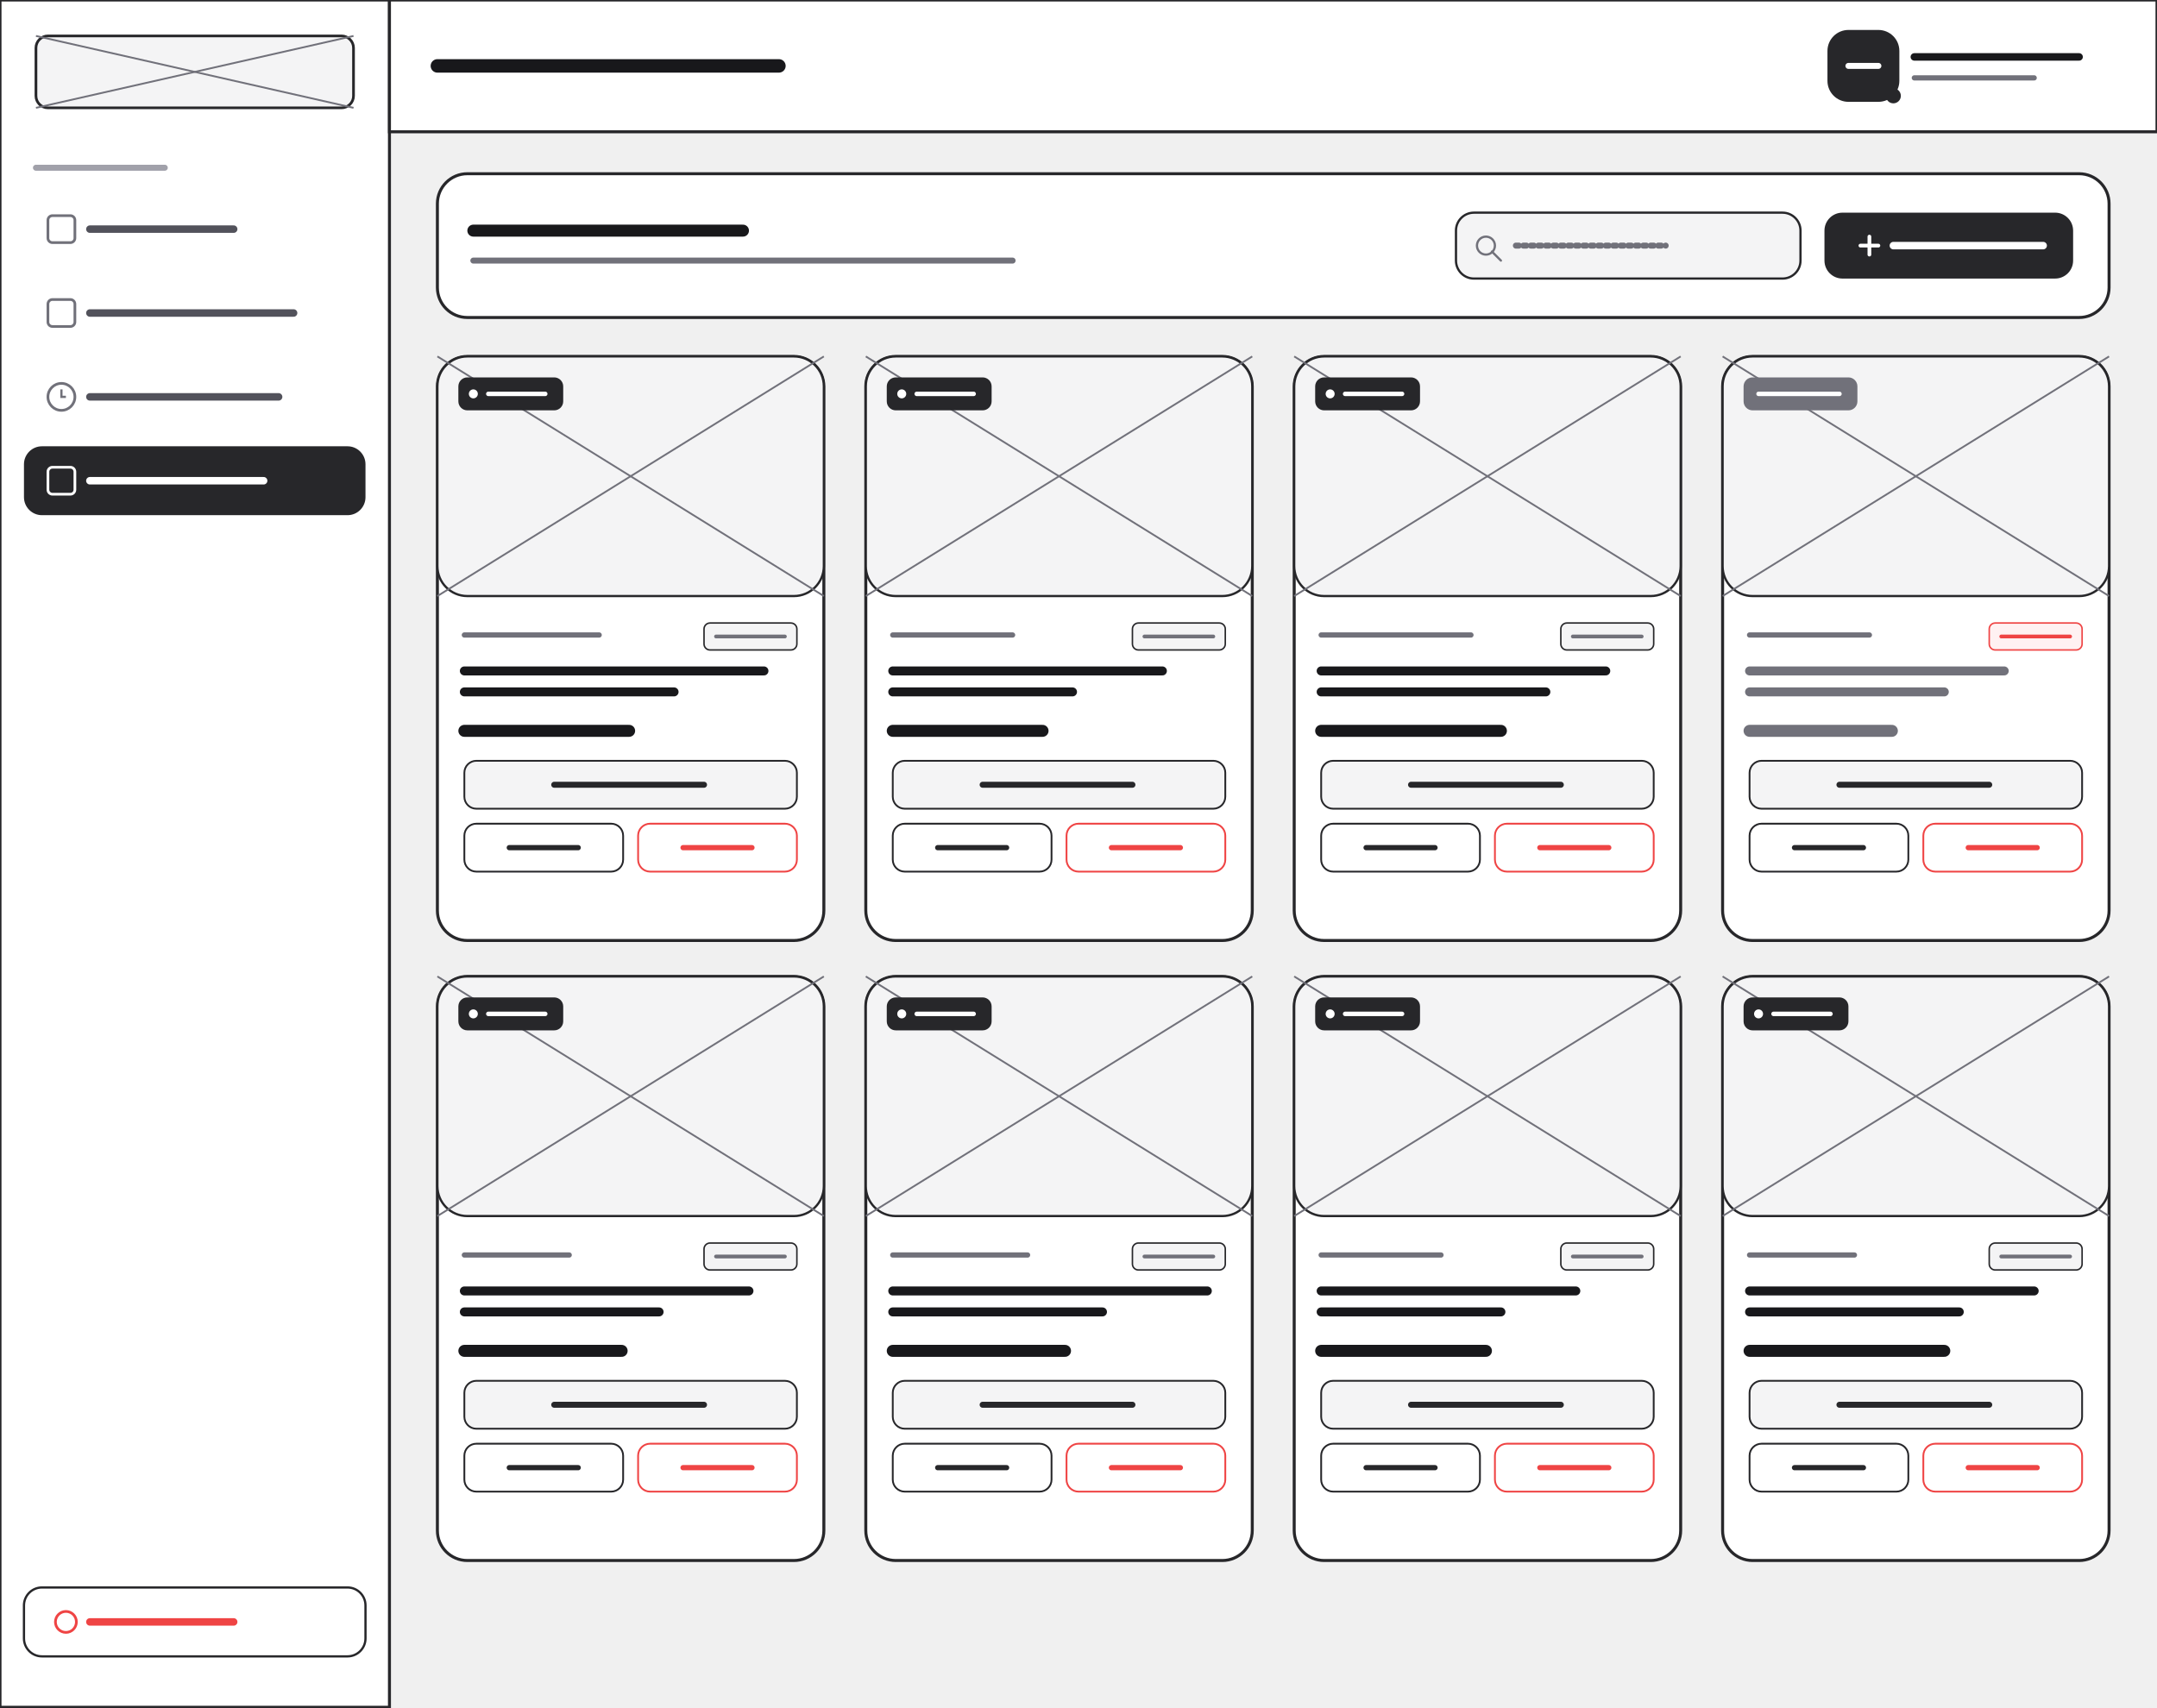
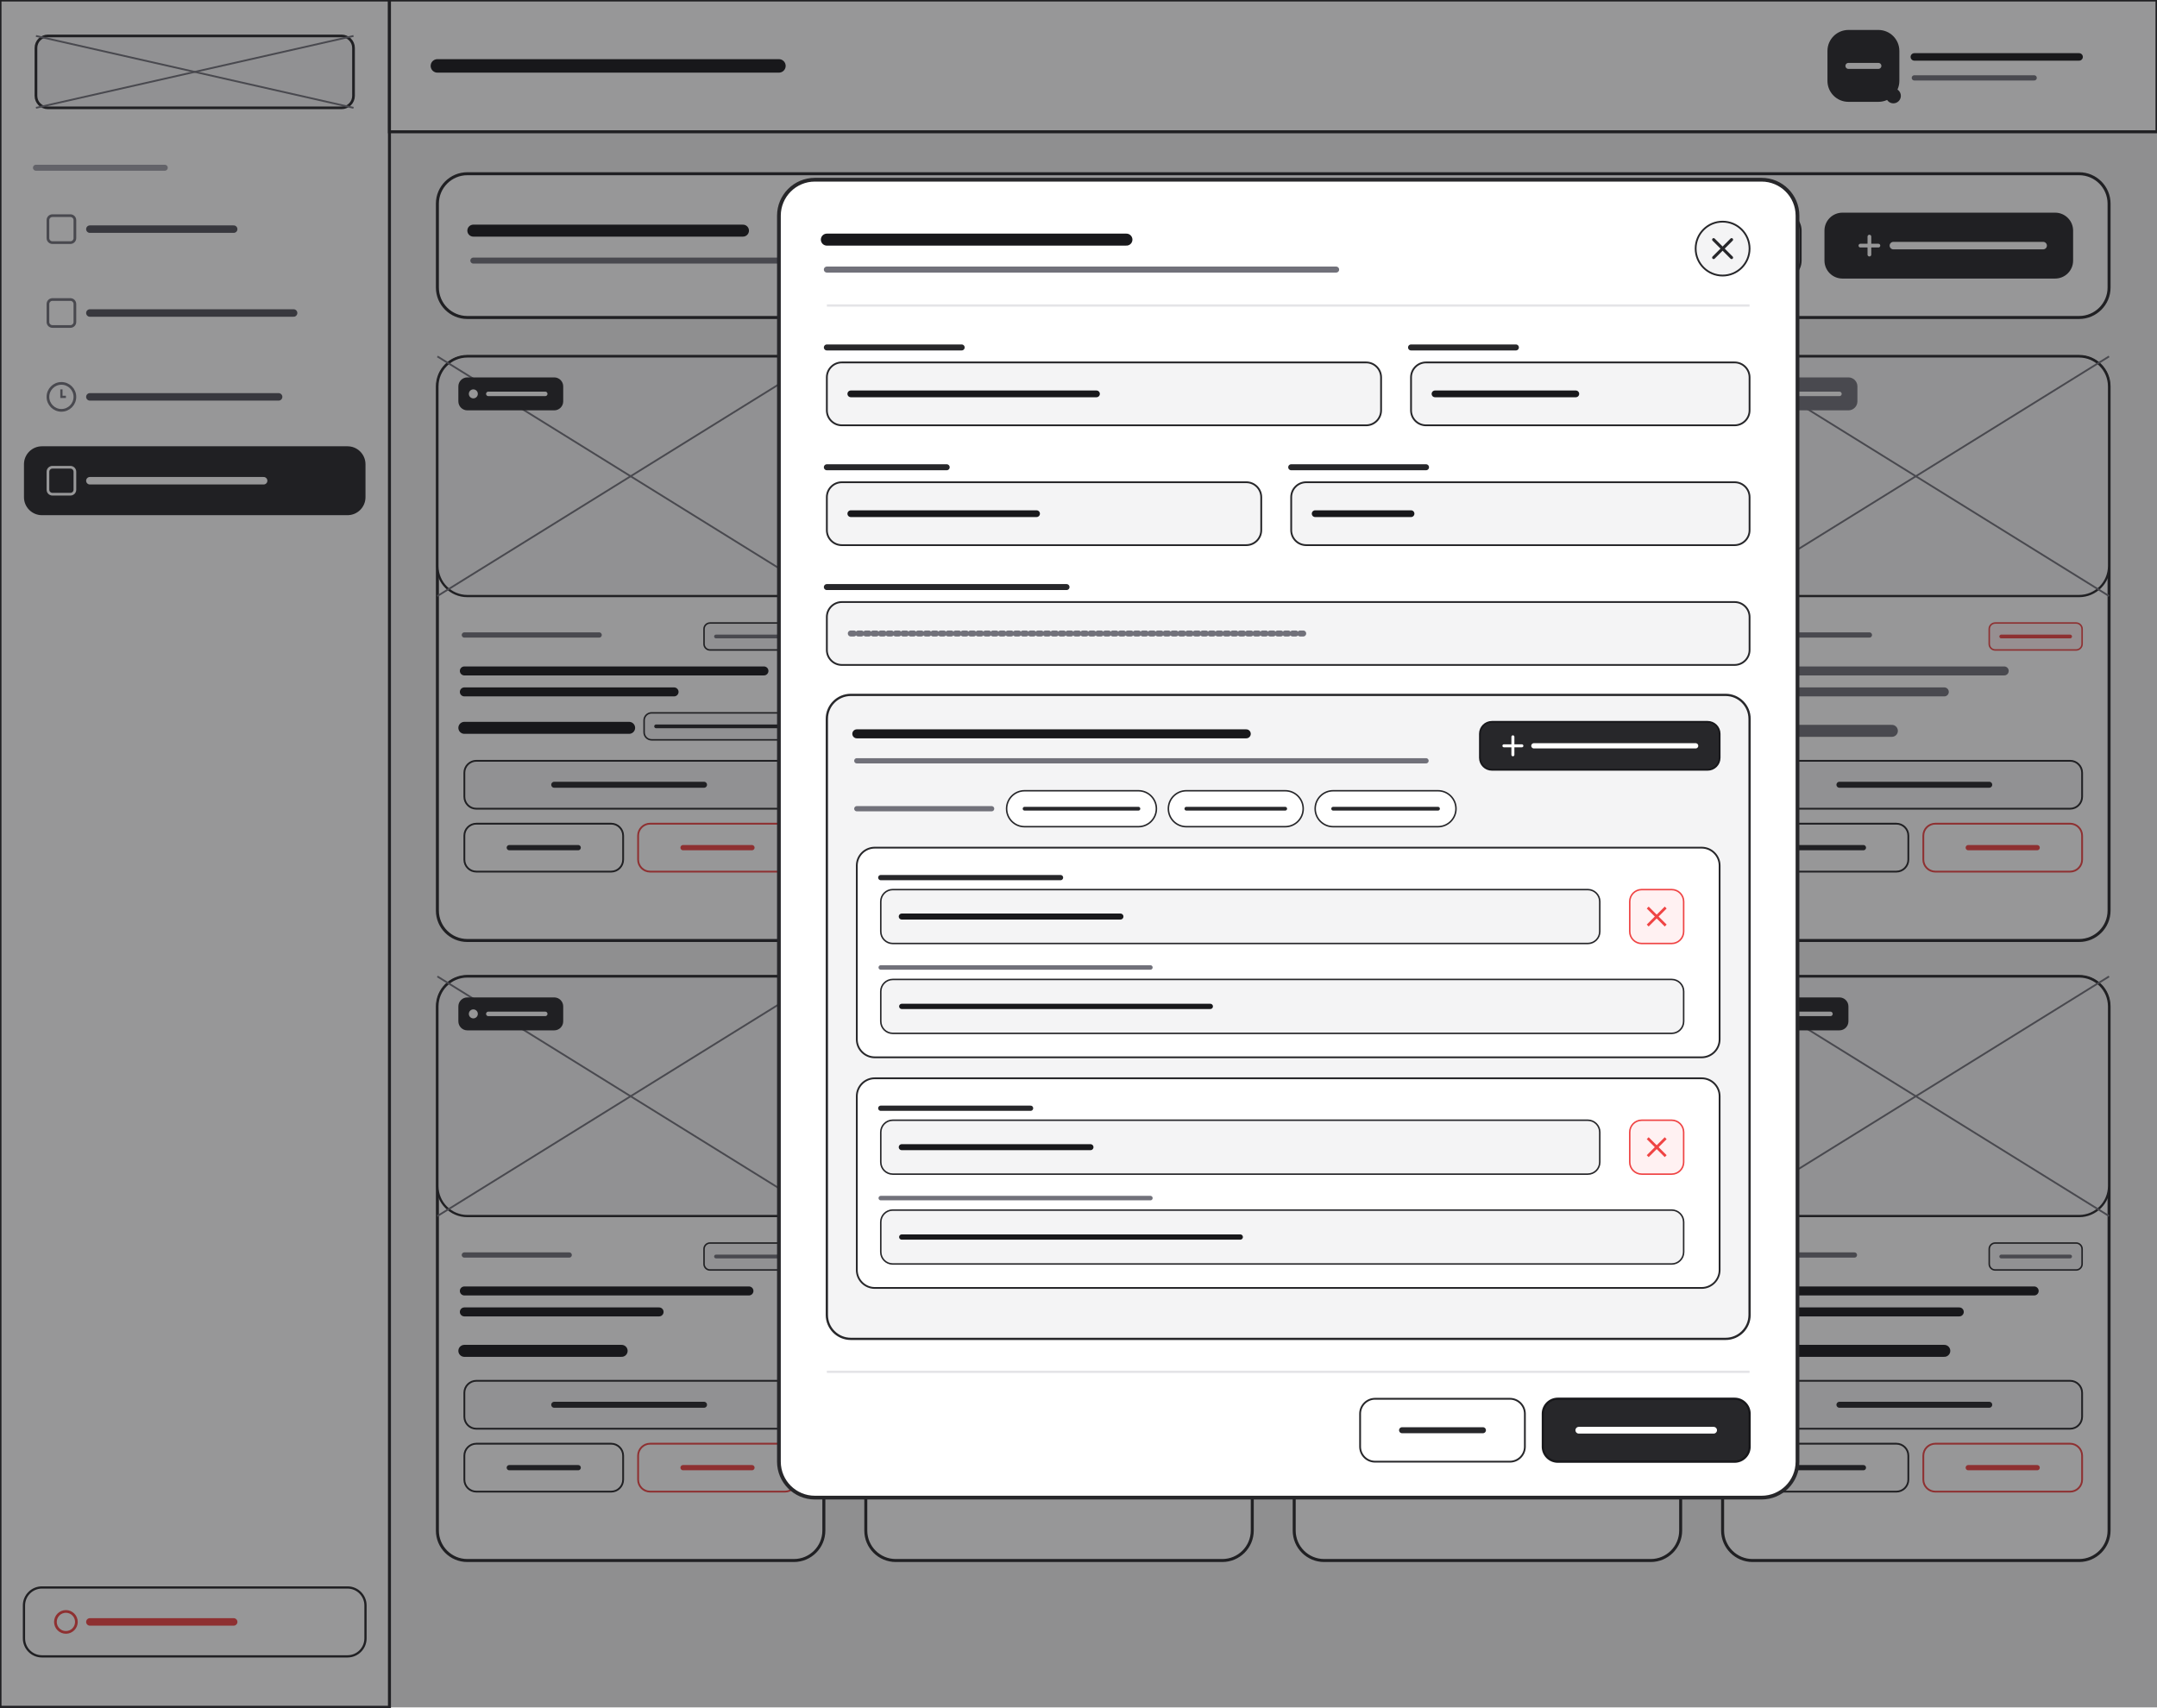
<svg xmlns="http://www.w3.org/2000/svg" viewBox="0 0 1440 1140" width="1440" height="1140" style="background:#F8FAFC; font-family: -apple-system, BlinkMacSystemFont, 'Segoe UI', Roboto, sans-serif;">
  <g id="Sidebar">
    <rect x="0" y="0" width="260" height="1140" fill="#FFFFFF" stroke="#27272A" stroke-width="2" />
    <g transform="translate(24, 24)">
      <rect width="212" height="48" rx="8" fill="#F4F4F5" stroke="#27272A" stroke-width="1.8" />
      <line x1="0" y1="0" x2="212" y2="48" stroke="#71717A" stroke-width="1.2" />
      <line x1="212" y1="0" x2="0" y2="48" stroke="#71717A" stroke-width="1.2" />
    </g>
    <line x1="24" y1="112" x2="110" y2="112" stroke="#A1A1AA" stroke-width="4" stroke-linecap="round" />
    <g transform="translate(16, 130)">
      <rect width="228" height="46" rx="12" fill="#FFFFFF" />
      <rect x="16" y="14" width="18" height="18" rx="3" fill="none" stroke="#71717A" stroke-width="1.8" />
      <line x1="44" y1="23" x2="140" y2="23" stroke="#52525B" stroke-width="5" stroke-linecap="round" />
    </g>
    <g transform="translate(16, 186)">
      <rect width="228" height="46" rx="12" fill="#FFFFFF" />
      <rect x="16" y="14" width="18" height="18" rx="3" fill="none" stroke="#71717A" stroke-width="1.8" />
      <line x1="44" y1="23" x2="180" y2="23" stroke="#52525B" stroke-width="5" stroke-linecap="round" />
    </g>
    <g transform="translate(16, 242)">
      <rect width="228" height="46" rx="12" fill="#FFFFFF" />
      <circle cx="25" cy="23" r="9" fill="none" stroke="#71717A" stroke-width="1.8" />
      <path d="M25 18 V23 H28" stroke="#71717A" stroke-width="1.5" fill="none" />
      <line x1="44" y1="23" x2="170" y2="23" stroke="#52525B" stroke-width="5" stroke-linecap="round" />
    </g>
    <g transform="translate(16, 298)">
      <rect width="228" height="46" rx="12" fill="#27272A" />
      <rect x="16" y="14" width="18" height="18" rx="3" fill="none" stroke="#FFFFFF" stroke-width="1.8" />
      <line x1="44" y1="23" x2="160" y2="23" stroke="#FFFFFF" stroke-width="5" stroke-linecap="round" />
    </g>
    <g transform="translate(16, 1060)">
      <rect width="228" height="46" rx="12" fill="#FFFFFF" stroke="#27272A" stroke-width="1.5" />
      <circle cx="28" cy="23" r="7" fill="none" stroke="#EF4444" stroke-width="1.8" />
      <line x1="44" y1="23" x2="140" y2="23" stroke="#EF4444" stroke-width="5" stroke-linecap="round" />
    </g>
  </g>
  <g id="Top-Header">
    <rect x="260" y="0" width="1180" height="88" fill="#FFFFFF" stroke="#27272A" stroke-width="2" />
    <line x1="292" y1="44" x2="520" y2="44" stroke="#18181B" stroke-width="9" stroke-linecap="round" />
    <g transform="translate(1220, 20)">
      <rect width="48" height="48" rx="14" fill="#27272A" />
      <line x1="14" y1="24" x2="34" y2="24" stroke="#FFFFFF" stroke-width="4" stroke-linecap="round" />
      <circle cx="44" cy="44" r="5" fill="#27272A" />
      <g transform="translate(58, 10)">
        <line x1="0" y1="8" x2="110" y2="8" stroke="#18181B" stroke-width="5" stroke-linecap="round" />
        <line x1="0" y1="22" x2="80" y2="22" stroke="#71717A" stroke-width="3.5" stroke-linecap="round" />
      </g>
    </g>
  </g>
  <g id="Main-Content" transform="translate(292, 116)">
    <g id="Header-Section">
      <rect width="1116" height="96" rx="20" fill="#FFFFFF" stroke="#27272A" stroke-width="2" />
      <g transform="translate(24, 24)">
        <line x1="0" y1="14" x2="180" y2="14" stroke="#18181B" stroke-width="8" stroke-linecap="round" />
        <line x1="0" y1="34" x2="360" y2="34" stroke="#71717A" stroke-width="4" stroke-linecap="round" />
      </g>
      <g transform="translate(680, 26)">
        <rect width="230" height="44" rx="12" fill="#F4F4F5" stroke="#27272A" stroke-width="1.5" />
        <circle cx="20" cy="22" r="6" fill="none" stroke="#71717A" stroke-width="1.5" />
        <line x1="24" y1="26" x2="30" y2="32" stroke="#71717A" stroke-width="1.5" stroke-linecap="round" />
        <line x1="40" y1="22" x2="140" y2="22" stroke="#71717A" stroke-width="4" stroke-linecap="round" stroke-dasharray="2 3" />
        <g transform="translate(246, 0)">
          <rect width="166" height="44" rx="12" fill="#27272A" />
          <path d="M24 22 L36 22 M30 16 L30 28" stroke="#FFFFFF" stroke-width="2.5" stroke-linecap="round" />
          <line x1="46" y1="22" x2="146" y2="22" stroke="#FFFFFF" stroke-width="5" stroke-linecap="round" />
        </g>
      </g>
    </g>
    <g id="Product-Grid" transform="translate(0, 122)">
      <g transform="translate(0, 0)">
        <rect width="258" height="390" rx="20" fill="#FFFFFF" stroke="#27272A" stroke-width="2" />
        <rect x="0" y="0" width="258" height="160" rx="20" fill="#F4F4F5" stroke="#27272A" stroke-width="1.5" />
        <line x1="0" y1="0" x2="258" y2="160" stroke="#71717A" stroke-width="1.2" />
        <line x1="258" y1="0" x2="0" y2="160" stroke="#71717A" stroke-width="1.2" />
        <rect x="14" y="14" width="70" height="22" rx="6" fill="#27272A" />
        <circle cx="24" cy="25" r="3" fill="#FFFFFF" />
        <line x1="34" y1="25" x2="72" y2="25" stroke="#FFFFFF" stroke-width="3" stroke-linecap="round" />
        <g transform="translate(18, 178)">
          <line x1="0" y1="8" x2="90" y2="8" stroke="#71717A" stroke-width="3.5" stroke-linecap="round" />
          <rect x="160" y="0" width="62" height="18" rx="4" fill="#F4F4F5" stroke="#27272A" stroke-width="1" />
          <line x1="168" y1="9" x2="214" y2="9" stroke="#71717A" stroke-width="2.5" stroke-linecap="round" />
          <line x1="0" y1="32" x2="200" y2="32" stroke="#18181B" stroke-width="6" stroke-linecap="round" />
          <line x1="0" y1="46" x2="140" y2="46" stroke="#18181B" stroke-width="6" stroke-linecap="round" />
-           <line x1="0" y1="72" x2="110" y2="72" stroke="#18181B" stroke-width="8" stroke-linecap="round" />
+           <line x1="0" y1="70" x2="110" y2="70" stroke="#18181B" stroke-width="8" stroke-linecap="round" />
+           <rect x="120" y="60" width="102" height="18" rx="5" fill="#F4F4F5" stroke="#27272A" stroke-width="1" />
+           <line x1="128" y1="69" x2="214" y2="69" stroke="#27272A" stroke-width="2.5" stroke-linecap="round" />
          <rect x="0" y="92" width="222" height="32" rx="8" fill="#F4F4F5" stroke="#27272A" stroke-width="1.2" />
          <line x1="60" y1="108" x2="160" y2="108" stroke="#27272A" stroke-width="4" stroke-linecap="round" />
          <g transform="translate(0, 134)">
            <rect width="106" height="32" rx="8" fill="#FFFFFF" stroke="#27272A" stroke-width="1.2" />
            <line x1="30" y1="16" x2="76" y2="16" stroke="#27272A" stroke-width="3.5" stroke-linecap="round" />
            <rect x="116" y="0" width="106" height="32" rx="8" fill="#FFFFFF" stroke="#EF4444" stroke-width="1.2" />
            <line x1="146" y1="16" x2="192" y2="16" stroke="#EF4444" stroke-width="3.5" stroke-linecap="round" />
          </g>
        </g>
      </g>
      <g transform="translate(286, 0)">
        <rect width="258" height="390" rx="20" fill="#FFFFFF" stroke="#27272A" stroke-width="2" />
        <rect x="0" y="0" width="258" height="160" rx="20" fill="#F4F4F5" stroke="#27272A" stroke-width="1.5" />
        <line x1="0" y1="0" x2="258" y2="160" stroke="#71717A" stroke-width="1.2" />
        <line x1="258" y1="0" x2="0" y2="160" stroke="#71717A" stroke-width="1.2" />
        <rect x="14" y="14" width="70" height="22" rx="6" fill="#27272A" />
        <circle cx="24" cy="25" r="3" fill="#FFFFFF" />
        <line x1="34" y1="25" x2="72" y2="25" stroke="#FFFFFF" stroke-width="3" stroke-linecap="round" />
        <g transform="translate(18, 178)">
          <line x1="0" y1="8" x2="80" y2="8" stroke="#71717A" stroke-width="3.5" stroke-linecap="round" />
          <rect x="160" y="0" width="62" height="18" rx="4" fill="#F4F4F5" stroke="#27272A" stroke-width="1" />
          <line x1="168" y1="9" x2="214" y2="9" stroke="#71717A" stroke-width="2.5" stroke-linecap="round" />
          <line x1="0" y1="32" x2="180" y2="32" stroke="#18181B" stroke-width="6" stroke-linecap="round" />
          <line x1="0" y1="46" x2="120" y2="46" stroke="#18181B" stroke-width="6" stroke-linecap="round" />
-           <line x1="0" y1="72" x2="100" y2="72" stroke="#18181B" stroke-width="8" stroke-linecap="round" />
+           <line x1="0" y1="70" x2="100" y2="70" stroke="#18181B" stroke-width="8" stroke-linecap="round" />
+           <rect x="120" y="60" width="102" height="18" rx="5" fill="#F4F4F5" stroke="#27272A" stroke-width="1" />
+           <line x1="128" y1="69" x2="214" y2="69" stroke="#27272A" stroke-width="2.5" stroke-linecap="round" />
          <rect x="0" y="92" width="222" height="32" rx="8" fill="#F4F4F5" stroke="#27272A" stroke-width="1.2" />
          <line x1="60" y1="108" x2="160" y2="108" stroke="#27272A" stroke-width="4" stroke-linecap="round" />
          <g transform="translate(0, 134)">
            <rect width="106" height="32" rx="8" fill="#FFFFFF" stroke="#27272A" stroke-width="1.2" />
            <line x1="30" y1="16" x2="76" y2="16" stroke="#27272A" stroke-width="3.5" stroke-linecap="round" />
            <rect x="116" y="0" width="106" height="32" rx="8" fill="#FFFFFF" stroke="#EF4444" stroke-width="1.2" />
            <line x1="146" y1="16" x2="192" y2="16" stroke="#EF4444" stroke-width="3.5" stroke-linecap="round" />
          </g>
        </g>
      </g>
      <g transform="translate(572, 0)">
        <rect width="258" height="390" rx="20" fill="#FFFFFF" stroke="#27272A" stroke-width="2" />
        <rect x="0" y="0" width="258" height="160" rx="20" fill="#F4F4F5" stroke="#27272A" stroke-width="1.5" />
        <line x1="0" y1="0" x2="258" y2="160" stroke="#71717A" stroke-width="1.2" />
        <line x1="258" y1="0" x2="0" y2="160" stroke="#71717A" stroke-width="1.2" />
        <rect x="14" y="14" width="70" height="22" rx="6" fill="#27272A" />
        <circle cx="24" cy="25" r="3" fill="#FFFFFF" />
        <line x1="34" y1="25" x2="72" y2="25" stroke="#FFFFFF" stroke-width="3" stroke-linecap="round" />
        <g transform="translate(18, 178)">
          <line x1="0" y1="8" x2="100" y2="8" stroke="#71717A" stroke-width="3.5" stroke-linecap="round" />
          <rect x="160" y="0" width="62" height="18" rx="4" fill="#F4F4F5" stroke="#27272A" stroke-width="1" />
          <line x1="168" y1="9" x2="214" y2="9" stroke="#71717A" stroke-width="2.5" stroke-linecap="round" />
          <line x1="0" y1="32" x2="190" y2="32" stroke="#18181B" stroke-width="6" stroke-linecap="round" />
          <line x1="0" y1="46" x2="150" y2="46" stroke="#18181B" stroke-width="6" stroke-linecap="round" />
          <line x1="0" y1="72" x2="120" y2="72" stroke="#18181B" stroke-width="8" stroke-linecap="round" />
          <rect x="0" y="92" width="222" height="32" rx="8" fill="#F4F4F5" stroke="#27272A" stroke-width="1.2" />
          <line x1="60" y1="108" x2="160" y2="108" stroke="#27272A" stroke-width="4" stroke-linecap="round" />
          <g transform="translate(0, 134)">
            <rect width="106" height="32" rx="8" fill="#FFFFFF" stroke="#27272A" stroke-width="1.2" />
            <line x1="30" y1="16" x2="76" y2="16" stroke="#27272A" stroke-width="3.5" stroke-linecap="round" />
            <rect x="116" y="0" width="106" height="32" rx="8" fill="#FFFFFF" stroke="#EF4444" stroke-width="1.2" />
            <line x1="146" y1="16" x2="192" y2="16" stroke="#EF4444" stroke-width="3.5" stroke-linecap="round" />
          </g>
        </g>
      </g>
      <g transform="translate(858, 0)">
        <rect width="258" height="390" rx="20" fill="#FFFFFF" stroke="#27272A" stroke-width="2" />
        <rect x="0" y="0" width="258" height="160" rx="20" fill="#F4F4F5" stroke="#27272A" stroke-width="1.5" />
        <line x1="0" y1="0" x2="258" y2="160" stroke="#71717A" stroke-width="1.2" />
        <line x1="258" y1="0" x2="0" y2="160" stroke="#71717A" stroke-width="1.2" />
        <rect x="14" y="14" width="76" height="22" rx="6" fill="#71717A" />
        <line x1="24" y1="25" x2="78" y2="25" stroke="#FFFFFF" stroke-width="3" stroke-linecap="round" />
        <g transform="translate(18, 178)">
          <line x1="0" y1="8" x2="80" y2="8" stroke="#71717A" stroke-width="3.5" stroke-linecap="round" />
          <rect x="160" y="0" width="62" height="18" rx="4" fill="#FFF1F2" stroke="#EF4444" stroke-width="1" />
          <line x1="168" y1="9" x2="214" y2="9" stroke="#EF4444" stroke-width="2.5" stroke-linecap="round" />
          <line x1="0" y1="32" x2="170" y2="32" stroke="#71717A" stroke-width="6" stroke-linecap="round" />
          <line x1="0" y1="46" x2="130" y2="46" stroke="#71717A" stroke-width="6" stroke-linecap="round" />
          <line x1="0" y1="72" x2="95" y2="72" stroke="#71717A" stroke-width="8" stroke-linecap="round" />
          <rect x="0" y="92" width="222" height="32" rx="8" fill="#F4F4F5" stroke="#27272A" stroke-width="1.2" />
          <line x1="60" y1="108" x2="160" y2="108" stroke="#27272A" stroke-width="4" stroke-linecap="round" />
          <g transform="translate(0, 134)">
            <rect width="106" height="32" rx="8" fill="#FFFFFF" stroke="#27272A" stroke-width="1.2" />
            <line x1="30" y1="16" x2="76" y2="16" stroke="#27272A" stroke-width="3.5" stroke-linecap="round" />
            <rect x="116" y="0" width="106" height="32" rx="8" fill="#FFFFFF" stroke="#EF4444" stroke-width="1.2" />
            <line x1="146" y1="16" x2="192" y2="16" stroke="#EF4444" stroke-width="3.5" stroke-linecap="round" />
          </g>
        </g>
      </g>
      <g transform="translate(0, 414)">
        <rect width="258" height="390" rx="20" fill="#FFFFFF" stroke="#27272A" stroke-width="2" />
        <rect x="0" y="0" width="258" height="160" rx="20" fill="#F4F4F5" stroke="#27272A" stroke-width="1.5" />
        <line x1="0" y1="0" x2="258" y2="160" stroke="#71717A" stroke-width="1.2" />
        <line x1="258" y1="0" x2="0" y2="160" stroke="#71717A" stroke-width="1.2" />
        <rect x="14" y="14" width="70" height="22" rx="6" fill="#27272A" />
        <circle cx="24" cy="25" r="3" fill="#FFFFFF" />
        <line x1="34" y1="25" x2="72" y2="25" stroke="#FFFFFF" stroke-width="3" stroke-linecap="round" />
        <g transform="translate(18, 178)">
          <line x1="0" y1="8" x2="70" y2="8" stroke="#71717A" stroke-width="3.5" stroke-linecap="round" />
          <rect x="160" y="0" width="62" height="18" rx="4" fill="#F4F4F5" stroke="#27272A" stroke-width="1" />
          <line x1="168" y1="9" x2="214" y2="9" stroke="#71717A" stroke-width="2.5" stroke-linecap="round" />
          <line x1="0" y1="32" x2="190" y2="32" stroke="#18181B" stroke-width="6" stroke-linecap="round" />
          <line x1="0" y1="46" x2="130" y2="46" stroke="#18181B" stroke-width="6" stroke-linecap="round" />
          <line x1="0" y1="72" x2="105" y2="72" stroke="#18181B" stroke-width="8" stroke-linecap="round" />
          <rect x="0" y="92" width="222" height="32" rx="8" fill="#F4F4F5" stroke="#27272A" stroke-width="1.2" />
          <line x1="60" y1="108" x2="160" y2="108" stroke="#27272A" stroke-width="4" stroke-linecap="round" />
          <g transform="translate(0, 134)">
            <rect width="106" height="32" rx="8" fill="#FFFFFF" stroke="#27272A" stroke-width="1.2" />
            <line x1="30" y1="16" x2="76" y2="16" stroke="#27272A" stroke-width="3.5" stroke-linecap="round" />
            <rect x="116" y="0" width="106" height="32" rx="8" fill="#FFFFFF" stroke="#EF4444" stroke-width="1.2" />
            <line x1="146" y1="16" x2="192" y2="16" stroke="#EF4444" stroke-width="3.5" stroke-linecap="round" />
          </g>
        </g>
      </g>
      <g transform="translate(286, 414)">
        <rect width="258" height="390" rx="20" fill="#FFFFFF" stroke="#27272A" stroke-width="2" />
        <rect x="0" y="0" width="258" height="160" rx="20" fill="#F4F4F5" stroke="#27272A" stroke-width="1.5" />
        <line x1="0" y1="0" x2="258" y2="160" stroke="#71717A" stroke-width="1.2" />
        <line x1="258" y1="0" x2="0" y2="160" stroke="#71717A" stroke-width="1.2" />
        <rect x="14" y="14" width="70" height="22" rx="6" fill="#27272A" />
        <circle cx="24" cy="25" r="3" fill="#FFFFFF" />
        <line x1="34" y1="25" x2="72" y2="25" stroke="#FFFFFF" stroke-width="3" stroke-linecap="round" />
        <g transform="translate(18, 178)">
          <line x1="0" y1="8" x2="90" y2="8" stroke="#71717A" stroke-width="3.5" stroke-linecap="round" />
          <rect x="160" y="0" width="62" height="18" rx="4" fill="#F4F4F5" stroke="#27272A" stroke-width="1" />
          <line x1="168" y1="9" x2="214" y2="9" stroke="#71717A" stroke-width="2.5" stroke-linecap="round" />
          <line x1="0" y1="32" x2="210" y2="32" stroke="#18181B" stroke-width="6" stroke-linecap="round" />
          <line x1="0" y1="46" x2="140" y2="46" stroke="#18181B" stroke-width="6" stroke-linecap="round" />
          <line x1="0" y1="72" x2="115" y2="72" stroke="#18181B" stroke-width="8" stroke-linecap="round" />
          <rect x="0" y="92" width="222" height="32" rx="8" fill="#F4F4F5" stroke="#27272A" stroke-width="1.2" />
          <line x1="60" y1="108" x2="160" y2="108" stroke="#27272A" stroke-width="4" stroke-linecap="round" />
          <g transform="translate(0, 134)">
            <rect width="106" height="32" rx="8" fill="#FFFFFF" stroke="#27272A" stroke-width="1.2" />
            <line x1="30" y1="16" x2="76" y2="16" stroke="#27272A" stroke-width="3.5" stroke-linecap="round" />
            <rect x="116" y="0" width="106" height="32" rx="8" fill="#FFFFFF" stroke="#EF4444" stroke-width="1.2" />
            <line x1="146" y1="16" x2="192" y2="16" stroke="#EF4444" stroke-width="3.5" stroke-linecap="round" />
          </g>
        </g>
      </g>
      <g transform="translate(572, 414)">
        <rect width="258" height="390" rx="20" fill="#FFFFFF" stroke="#27272A" stroke-width="2" />
        <rect x="0" y="0" width="258" height="160" rx="20" fill="#F4F4F5" stroke="#27272A" stroke-width="1.5" />
        <line x1="0" y1="0" x2="258" y2="160" stroke="#71717A" stroke-width="1.2" />
        <line x1="258" y1="0" x2="0" y2="160" stroke="#71717A" stroke-width="1.2" />
        <rect x="14" y="14" width="70" height="22" rx="6" fill="#27272A" />
        <circle cx="24" cy="25" r="3" fill="#FFFFFF" />
        <line x1="34" y1="25" x2="72" y2="25" stroke="#FFFFFF" stroke-width="3" stroke-linecap="round" />
        <g transform="translate(18, 178)">
          <line x1="0" y1="8" x2="80" y2="8" stroke="#71717A" stroke-width="3.5" stroke-linecap="round" />
          <rect x="160" y="0" width="62" height="18" rx="4" fill="#F4F4F5" stroke="#27272A" stroke-width="1" />
          <line x1="168" y1="9" x2="214" y2="9" stroke="#71717A" stroke-width="2.5" stroke-linecap="round" />
          <line x1="0" y1="32" x2="170" y2="32" stroke="#18181B" stroke-width="6" stroke-linecap="round" />
          <line x1="0" y1="46" x2="120" y2="46" stroke="#18181B" stroke-width="6" stroke-linecap="round" />
          <line x1="0" y1="72" x2="110" y2="72" stroke="#18181B" stroke-width="8" stroke-linecap="round" />
          <rect x="0" y="92" width="222" height="32" rx="8" fill="#F4F4F5" stroke="#27272A" stroke-width="1.2" />
          <line x1="60" y1="108" x2="160" y2="108" stroke="#27272A" stroke-width="4" stroke-linecap="round" />
          <g transform="translate(0, 134)">
            <rect width="106" height="32" rx="8" fill="#FFFFFF" stroke="#27272A" stroke-width="1.2" />
            <line x1="30" y1="16" x2="76" y2="16" stroke="#27272A" stroke-width="3.5" stroke-linecap="round" />
            <rect x="116" y="0" width="106" height="32" rx="8" fill="#FFFFFF" stroke="#EF4444" stroke-width="1.2" />
            <line x1="146" y1="16" x2="192" y2="16" stroke="#EF4444" stroke-width="3.5" stroke-linecap="round" />
          </g>
        </g>
      </g>
      <g transform="translate(858, 414)">
        <rect width="258" height="390" rx="20" fill="#FFFFFF" stroke="#27272A" stroke-width="2" />
        <rect x="0" y="0" width="258" height="160" rx="20" fill="#F4F4F5" stroke="#27272A" stroke-width="1.5" />
        <line x1="0" y1="0" x2="258" y2="160" stroke="#71717A" stroke-width="1.2" />
        <line x1="258" y1="0" x2="0" y2="160" stroke="#71717A" stroke-width="1.2" />
        <rect x="14" y="14" width="70" height="22" rx="6" fill="#27272A" />
        <circle cx="24" cy="25" r="3" fill="#FFFFFF" />
        <line x1="34" y1="25" x2="72" y2="25" stroke="#FFFFFF" stroke-width="3" stroke-linecap="round" />
        <g transform="translate(18, 178)">
          <line x1="0" y1="8" x2="70" y2="8" stroke="#71717A" stroke-width="3.5" stroke-linecap="round" />
          <rect x="160" y="0" width="62" height="18" rx="4" fill="#F4F4F5" stroke="#27272A" stroke-width="1" />
          <line x1="168" y1="9" x2="214" y2="9" stroke="#71717A" stroke-width="2.5" stroke-linecap="round" />
          <line x1="0" y1="32" x2="190" y2="32" stroke="#18181B" stroke-width="6" stroke-linecap="round" />
          <line x1="0" y1="46" x2="140" y2="46" stroke="#18181B" stroke-width="6" stroke-linecap="round" />
          <line x1="0" y1="72" x2="130" y2="72" stroke="#18181B" stroke-width="8" stroke-linecap="round" />
          <rect x="0" y="92" width="222" height="32" rx="8" fill="#F4F4F5" stroke="#27272A" stroke-width="1.2" />
          <line x1="60" y1="108" x2="160" y2="108" stroke="#27272A" stroke-width="4" stroke-linecap="round" />
          <g transform="translate(0, 134)">
            <rect width="106" height="32" rx="8" fill="#FFFFFF" stroke="#27272A" stroke-width="1.2" />
            <line x1="30" y1="16" x2="76" y2="16" stroke="#27272A" stroke-width="3.5" stroke-linecap="round" />
            <rect x="116" y="0" width="106" height="32" rx="8" fill="#FFFFFF" stroke="#EF4444" stroke-width="1.2" />
            <line x1="146" y1="16" x2="192" y2="16" stroke="#EF4444" stroke-width="3.5" stroke-linecap="round" />
          </g>
        </g>
      </g>
    </g>
  </g>
+   <g id="Modal-Edit-Product" transform="translate(520, 120)">
+     <rect x="-520" y="-120" width="1440" height="1140" fill="#18181B" opacity="0.45" />
+     <rect width="680" height="880" rx="24" fill="#FFFFFF" stroke="#27272A" stroke-width="2.5" />
+     <g transform="translate(32, 28)">
+       <line x1="0" y1="12" x2="200" y2="12" stroke="#18181B" stroke-width="8" stroke-linecap="round" />
+       <line x1="0" y1="32" x2="340" y2="32" stroke="#71717A" stroke-width="4" stroke-linecap="round" />
+       <g transform="translate(580, 0)">
+         <circle cx="18" cy="18" r="18" fill="#F4F4F5" stroke="#27272A" stroke-width="1.2" />
+         <line x1="12" y1="12" x2="24" y2="24" stroke="#27272A" stroke-width="2" stroke-linecap="round" />
+         <line x1="24" y1="12" x2="12" y2="24" stroke="#27272A" stroke-width="2" stroke-linecap="round" />
+       </g>
+     </g>
+     <line x1="32" y1="84" x2="648" y2="84" stroke="#E4E4E7" stroke-width="1.5" />
+     <g transform="translate(32, 104)">
+       <line x1="0" y1="8" x2="90" y2="8" stroke="#27272A" stroke-width="4" stroke-linecap="round" />
+       <rect y="18" width="370" height="42" rx="10" fill="#F4F4F5" stroke="#27272A" stroke-width="1.2" />
+       <line x1="16" y1="39" x2="180" y2="39" stroke="#18181B" stroke-width="4.5" stroke-linecap="round" />
+       <g transform="translate(390, 0)">
+         <line x1="0" y1="8" x2="70" y2="8" stroke="#27272A" stroke-width="4" stroke-linecap="round" />
+         <rect y="18" width="226" height="42" rx="10" fill="#F4F4F5" stroke="#27272A" stroke-width="1.2" />
+         <line x1="16" y1="39" x2="110" y2="39" stroke="#18181B" stroke-width="4.5" stroke-linecap="round" />
+       </g>
+     </g>
+     <g transform="translate(32, 184)">
+       <line x1="0" y1="8" x2="80" y2="8" stroke="#27272A" stroke-width="4" stroke-linecap="round" />
+       <rect y="18" width="290" height="42" rx="10" fill="#F4F4F5" stroke="#27272A" stroke-width="1.2" />
+       <line x1="16" y1="39" x2="140" y2="39" stroke="#18181B" stroke-width="4.5" stroke-linecap="round" />
+       <g transform="translate(310, 0)">
+         <line x1="0" y1="8" x2="90" y2="8" stroke="#27272A" stroke-width="4" stroke-linecap="round" />
+         <rect y="18" width="306" height="42" rx="10" fill="#F4F4F5" stroke="#27272A" stroke-width="1.2" />
+         <line x1="16" y1="39" x2="80" y2="39" stroke="#18181B" stroke-width="4.5" stroke-linecap="round" />
+       </g>
+     </g>
+     <g transform="translate(32, 264)">
+       <line x1="0" y1="8" x2="160" y2="8" stroke="#27272A" stroke-width="4" stroke-linecap="round" />
+       <rect y="18" width="616" height="42" rx="10" fill="#F4F4F5" stroke="#27272A" stroke-width="1.2" />
+       <line x1="16" y1="39" x2="320" y2="39" stroke="#71717A" stroke-width="4" stroke-linecap="round" stroke-dasharray="2 3" />
+     </g>
+     <g transform="translate(32, 344)">
+       <rect width="616" height="430" rx="16" fill="#F4F4F5" stroke="#27272A" stroke-width="1.5" />
+       <g transform="translate(20, 16)">
+         <line x1="0" y1="10" x2="260" y2="10" stroke="#18181B" stroke-width="6" stroke-linecap="round" />
+         <line x1="0" y1="28" x2="380" y2="28" stroke="#71717A" stroke-width="3.5" stroke-linecap="round" />
+         <g transform="translate(416, 2)">
+           <rect width="160" height="32" rx="8" fill="#27272A" stroke="#18181B" stroke-width="1.2" />
+           <line x1="16" y1="16" x2="28" y2="16" stroke="#FFFFFF" stroke-width="2" stroke-linecap="round" />
+           <line x1="22" y1="10" x2="22" y2="22" stroke="#FFFFFF" stroke-width="2" stroke-linecap="round" />
+           <line x1="36" y1="16" x2="144" y2="16" stroke="#FFFFFF" stroke-width="3.5" stroke-linecap="round" />
+         </g>
+       </g>
+       <g transform="translate(20, 64)">
+         <line x1="0" y1="12" x2="90" y2="12" stroke="#71717A" stroke-width="3.5" stroke-linecap="round" />
+         <g transform="translate(100, 0)">
+           <rect width="100" height="24" rx="12" fill="#FFFFFF" stroke="#27272A" stroke-width="1" />
+           <line x1="12" y1="12" x2="88" y2="12" stroke="#27272A" stroke-width="2.5" stroke-linecap="round" />
+           <g transform="translate(108, 0)">
+             <rect width="90" height="24" rx="12" fill="#FFFFFF" stroke="#27272A" stroke-width="1" />
+             <line x1="12" y1="12" x2="78" y2="12" stroke="#27272A" stroke-width="2.5" stroke-linecap="round" />
+           </g>
+           <g transform="translate(206, 0)">
+             <rect width="94" height="24" rx="12" fill="#FFFFFF" stroke="#27272A" stroke-width="1" />
+             <line x1="12" y1="12" x2="82" y2="12" stroke="#27272A" stroke-width="2.5" stroke-linecap="round" />
+           </g>
+         </g>
+       </g>
+       <g transform="translate(20, 102)">
+         <rect width="576" height="140" rx="12" fill="#FFFFFF" stroke="#27272A" stroke-width="1.2" />
+         <g transform="translate(16, 14)">
+           <line x1="0" y1="6" x2="120" y2="6" stroke="#27272A" stroke-width="3.5" stroke-linecap="round" />
+           <rect y="14" width="480" height="36" rx="8" fill="#F4F4F5" stroke="#27272A" stroke-width="1" />
+           <line x1="14" y1="32" x2="160" y2="32" stroke="#18181B" stroke-width="4" stroke-linecap="round" />
+           <g transform="translate(500, 14)">
+             <rect width="36" height="36" rx="8" fill="#FFF1F2" stroke="#EF4444" stroke-width="1" />
+             <line x1="12" y1="12" x2="24" y2="24" stroke="#EF4444" stroke-width="1.8" />
+             <line x1="24" y1="12" x2="12" y2="24" stroke="#EF4444" stroke-width="1.8" />
+           </g>
+           <g transform="translate(0, 60)">
+             <line x1="0" y1="6" x2="180" y2="6" stroke="#71717A" stroke-width="3" stroke-linecap="round" />
+             <rect y="14" width="536" height="36" rx="8" fill="#F4F4F5" stroke="#27272A" stroke-width="1" />
+             <line x1="14" y1="32" x2="220" y2="32" stroke="#18181B" stroke-width="3.5" stroke-linecap="round" />
+           </g>
+         </g>
+       </g>
+       <g transform="translate(20, 256)">
+         <rect width="576" height="140" rx="12" fill="#FFFFFF" stroke="#27272A" stroke-width="1.2" />
+         <g transform="translate(16, 14)">
+           <line x1="0" y1="6" x2="100" y2="6" stroke="#27272A" stroke-width="3.5" stroke-linecap="round" />
+           <rect y="14" width="480" height="36" rx="8" fill="#F4F4F5" stroke="#27272A" stroke-width="1" />
+           <line x1="14" y1="32" x2="140" y2="32" stroke="#18181B" stroke-width="4" stroke-linecap="round" />
+           <g transform="translate(500, 14)">
+             <rect width="36" height="36" rx="8" fill="#FFF1F2" stroke="#EF4444" stroke-width="1" />
+             <line x1="12" y1="12" x2="24" y2="24" stroke="#EF4444" stroke-width="1.8" />
+             <line x1="24" y1="12" x2="12" y2="24" stroke="#EF4444" stroke-width="1.8" />
+           </g>
+           <g transform="translate(0, 60)">
+             <line x1="0" y1="6" x2="180" y2="6" stroke="#71717A" stroke-width="3" stroke-linecap="round" />
+             <rect y="14" width="536" height="36" rx="8" fill="#F4F4F5" stroke="#27272A" stroke-width="1" />
+             <line x1="14" y1="32" x2="240" y2="32" stroke="#18181B" stroke-width="3.5" stroke-linecap="round" />
+           </g>
+         </g>
+       </g>
+     </g>
+     <g transform="translate(32, 796)">
+       <line x1="0" y1="0" x2="616" y2="0" stroke="#E4E4E7" stroke-width="1.5" />
+       <g transform="translate(356, 18)">
+         <rect width="110" height="42" rx="10" fill="#FFFFFF" stroke="#27272A" stroke-width="1.2" />
+         <line x1="28" y1="21" x2="82" y2="21" stroke="#27272A" stroke-width="4" stroke-linecap="round" />
+         <g transform="translate(122, 0)">
+           <rect width="138" height="42" rx="10" fill="#27272A" stroke="#18181B" stroke-width="1.5" />
+           <line x1="24" y1="21" x2="114" y2="21" stroke="#FFFFFF" stroke-width="4.5" stroke-linecap="round" />
+         </g>
+       </g>
+     </g>
+   </g>
</svg>
